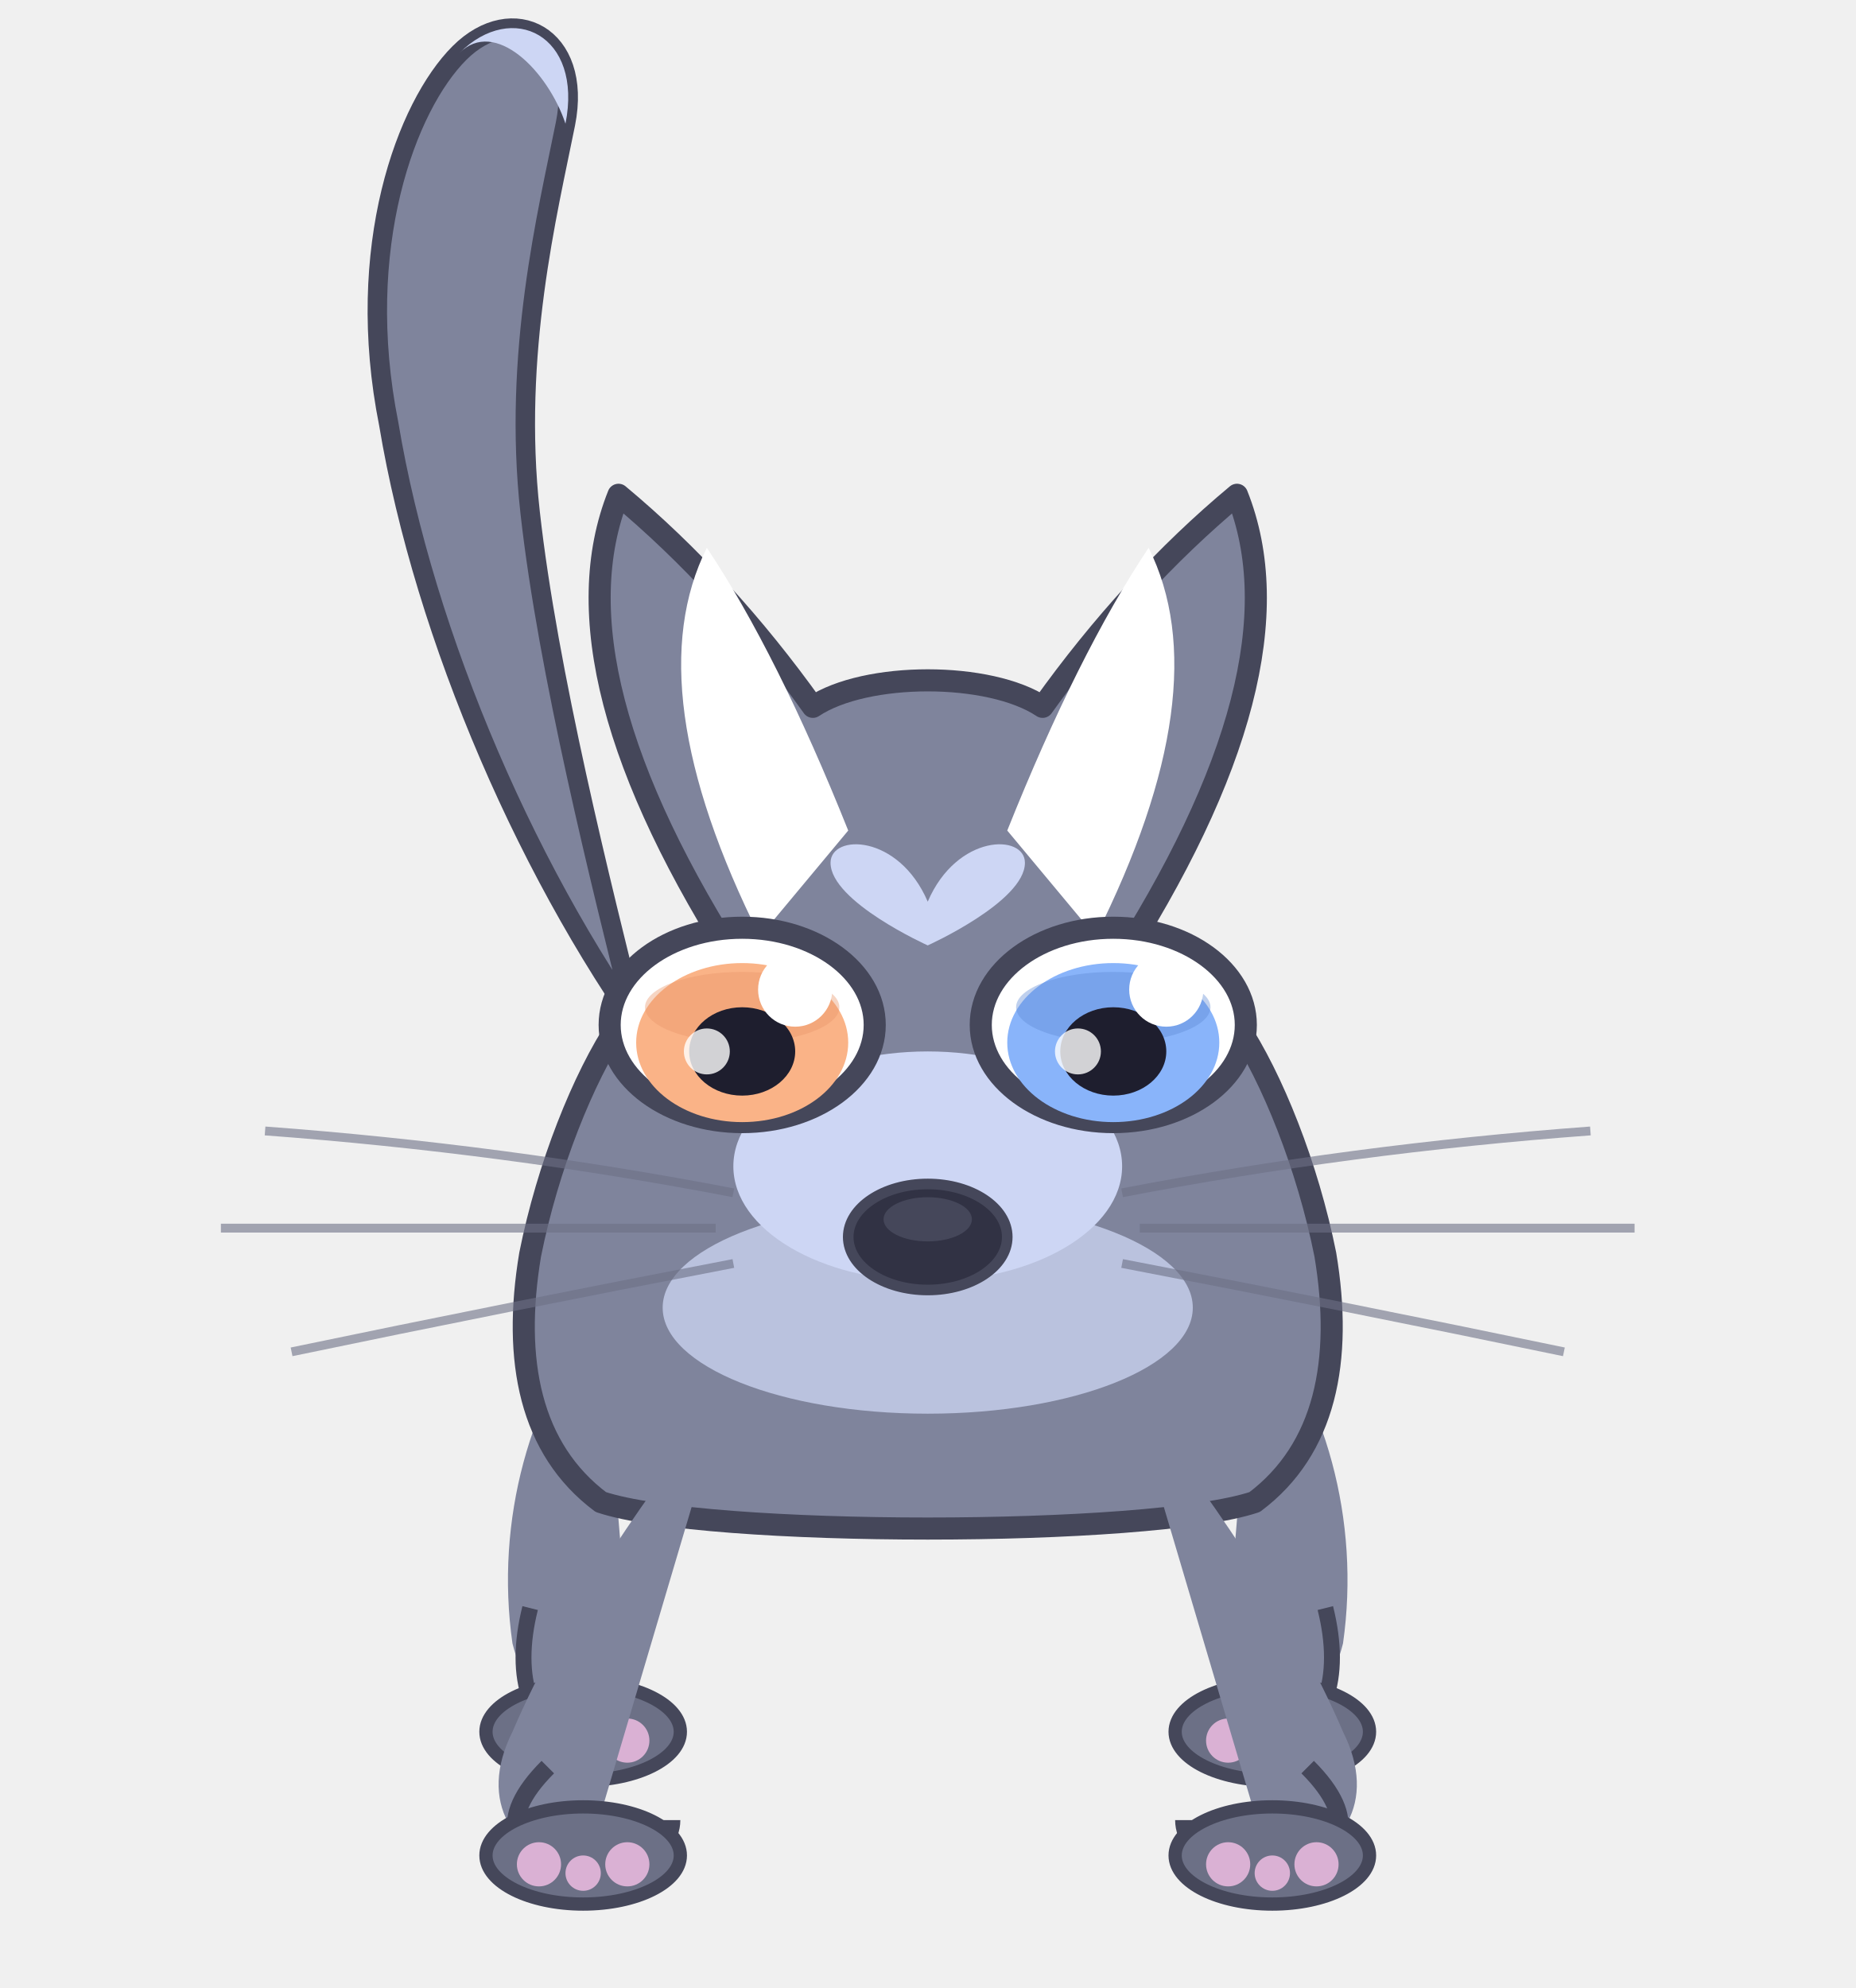
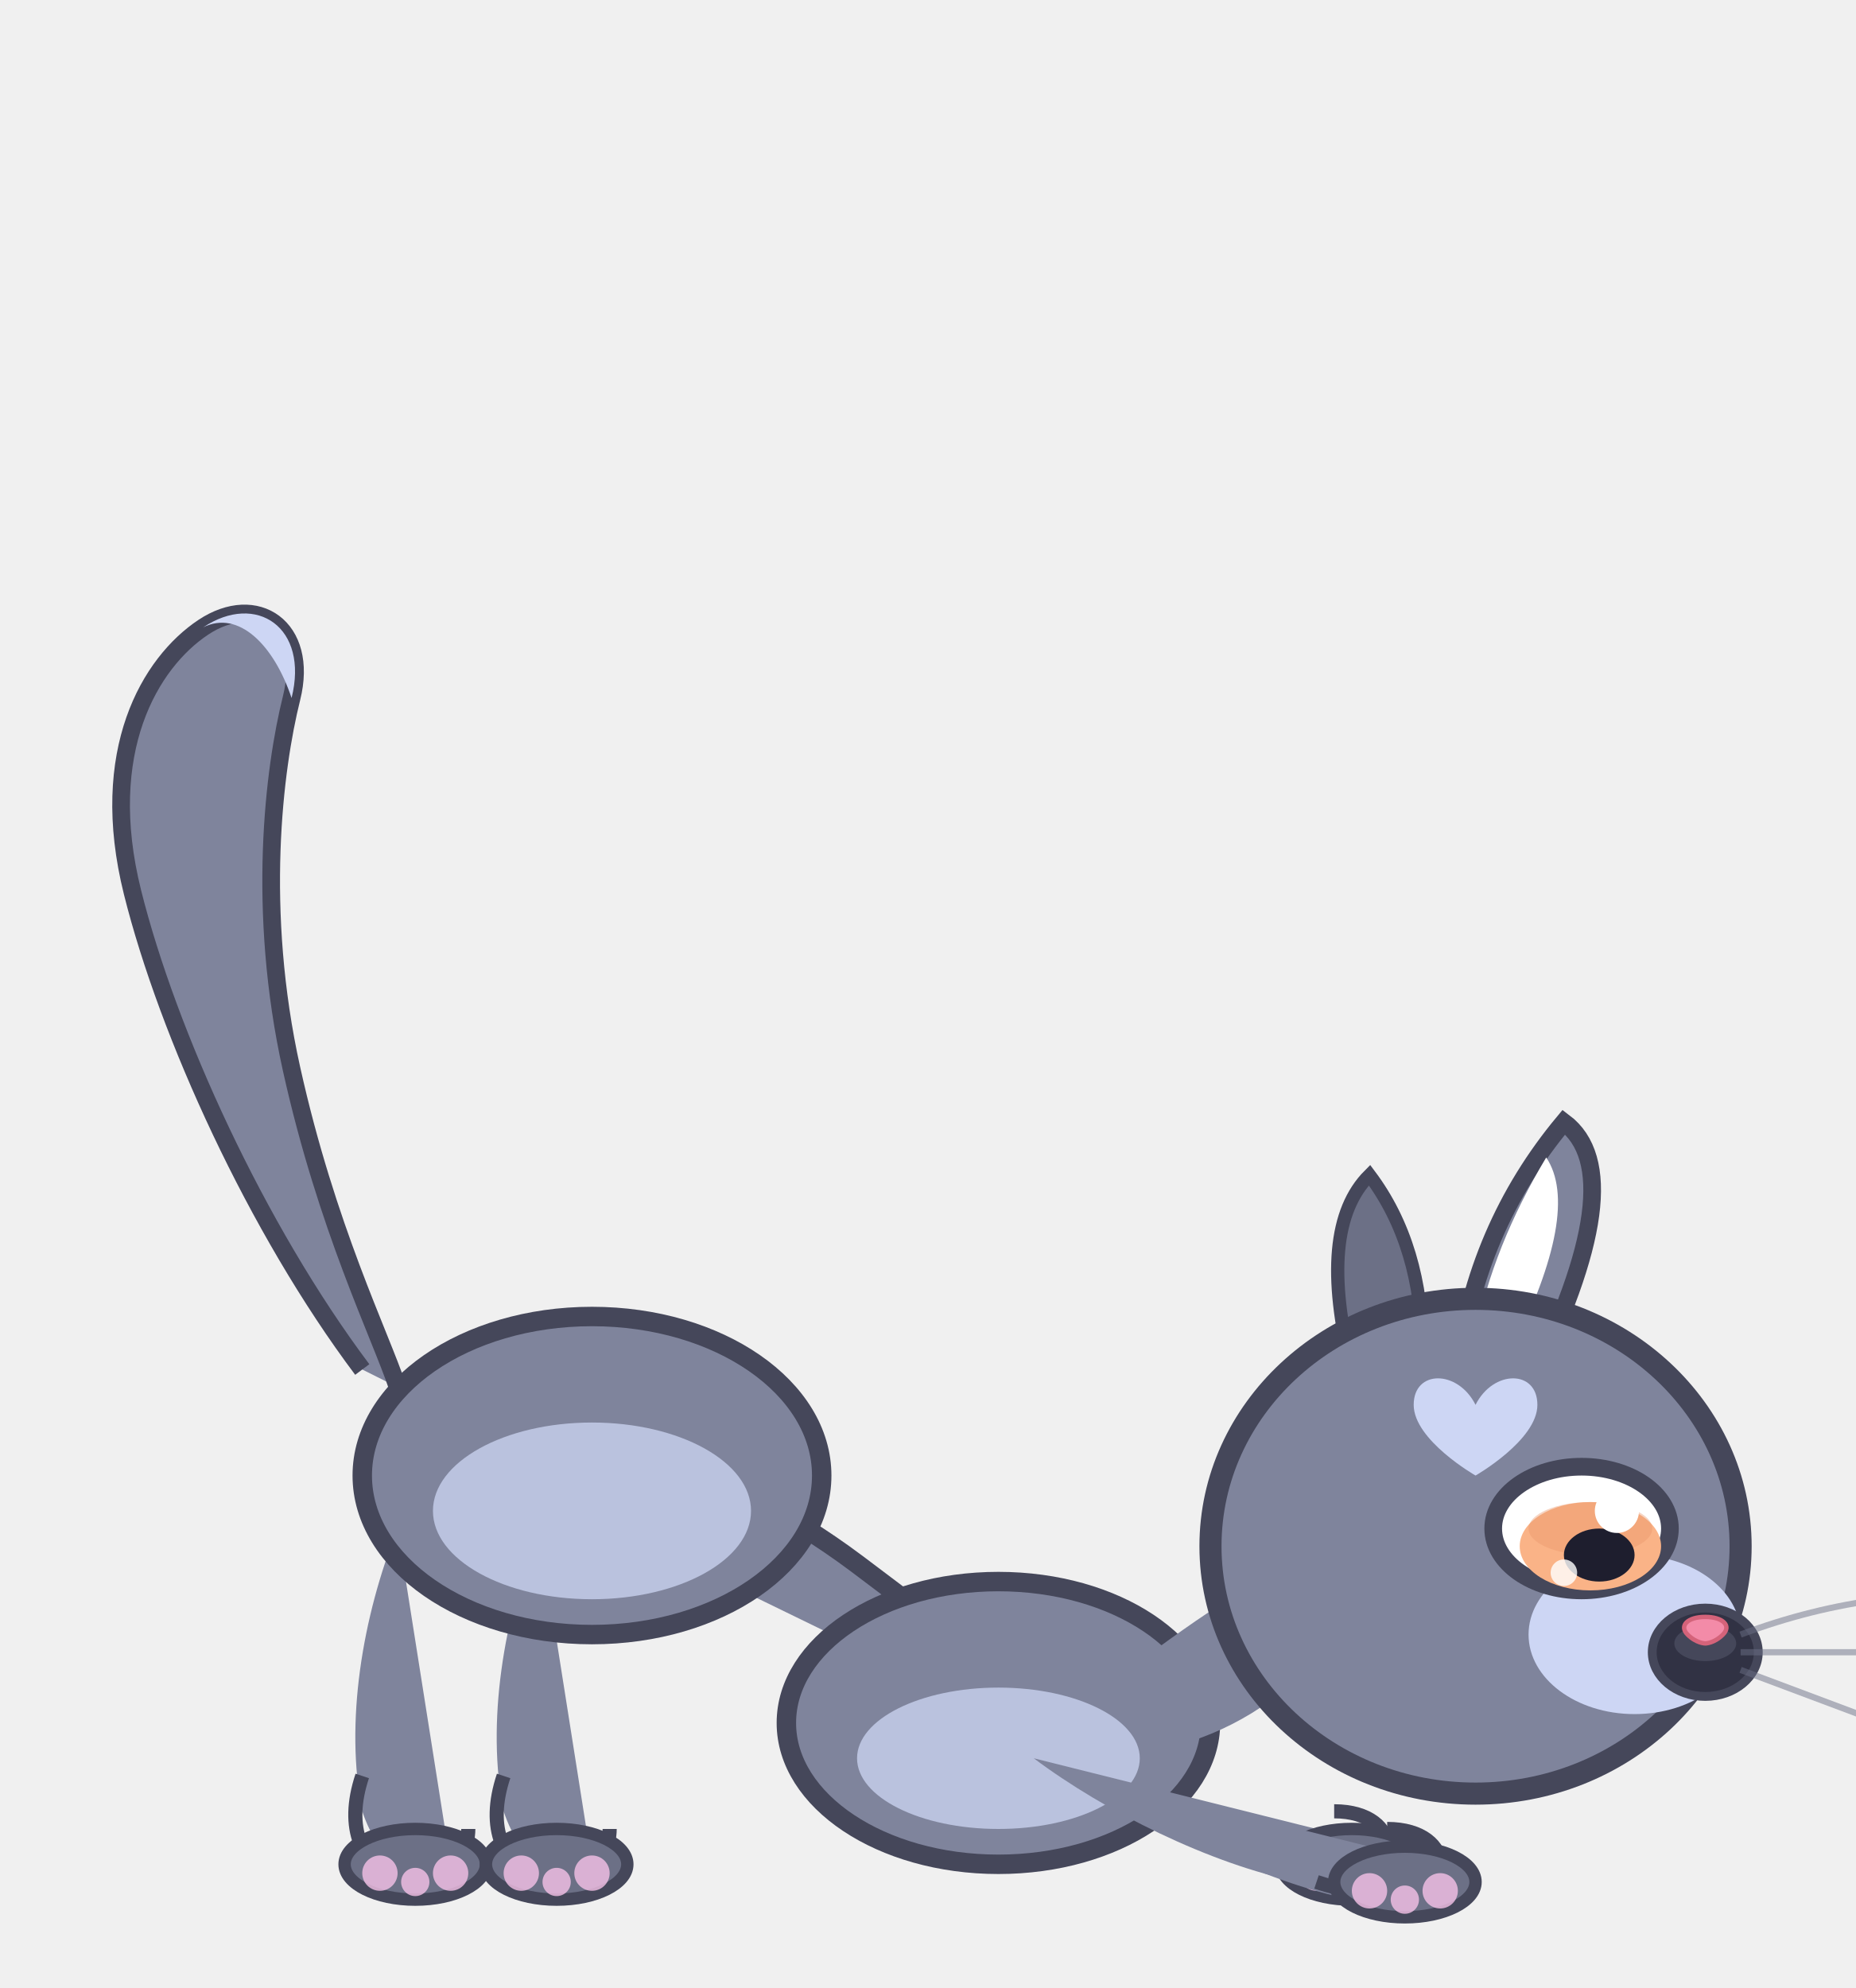
<svg xmlns="http://www.w3.org/2000/svg" viewBox="0 0 210 225">
-   <path d="M 75,120 C 60,100 48,72 44,48 C 40,28 46,12 52,6 C 58,0 66,4 64,14 C 62,24 58,40 60,58 C 62,76 68,100 72,116" fill="#7f849c" stroke="#45475a" stroke-width="2.2" />
-   <path d="M 52,6 C 58,0 66,4 64,14 C 62,8 56,2 52,6Z" fill="#cdd6f4" />
-   <path d="M 68,148 C 60,158 56,172 58,186 C 60,194 66,198 72,196" fill="#7f849c" />
-   <path d="M 60,182 C 58,190 60,196 66,198 C 70,199 74,196 74,192" fill="none" stroke="#45475a" stroke-width="1.8" />
-   <ellipse cx="66" cy="196" rx="11" ry="5.5" fill="#6c7086" stroke="#45475a" stroke-width="1.5" />
-   <circle cx="61" cy="197" r="2.5" fill="#f5c2e7" opacity="0.8" />
-   <circle cx="66" cy="198" r="2" fill="#f5c2e7" opacity="0.8" />
-   <circle cx="71" cy="197" r="2.5" fill="#f5c2e7" opacity="0.8" />
-   <path d="M 142,148 C 150,158 154,172 152,186 C 150,194 144,198 138,196" fill="#7f849c" />
-   <path d="M 150,182 C 152,190 150,196 144,198 C 140,199 136,196 136,192" fill="none" stroke="#45475a" stroke-width="1.8" />
-   <ellipse cx="144" cy="196" rx="11" ry="5.5" fill="#6c7086" stroke="#45475a" stroke-width="1.5" />
-   <circle cx="139" cy="197" r="2.5" fill="#f5c2e7" opacity="0.8" />
-   <circle cx="144" cy="198" r="2" fill="#f5c2e7" opacity="0.8" />
-   <circle cx="149" cy="197" r="2.5" fill="#f5c2e7" opacity="0.8" />
-   <path d="M 68,170 C 80,174 130,174 142,170 C 150,164 152,154 150,142 C 148,132 144,122 140,116 C 136,110 132,108 126,110 Q 148,76 140,56 Q 128,66 118,80 C 112,76 98,76 92,80 Q 82,66 70,56 Q 62,76 84,110 C 78,108 74,110 70,116 C 66,122 62,132 60,142 C 58,154 60,164 68,170 Z" fill="#7f849c" stroke="#45475a" stroke-width="2.5" stroke-linejoin="round" />
-   <path d="M 86,106 Q 72,78 80,62 Q 88,74 96,94 Z" fill="white" />
-   <path d="M 124,106 Q 138,78 130,62 Q 122,74 114,94 Z" fill="white" />
-   <ellipse cx="105" cy="148" rx="30" ry="12" fill="#bac2de" />
-   <path d="M 82,158 C 74,168 64,182 58,196 C 54,204 58,210 66,212" fill="#7f849c" />
-   <path d="M 62,200 C 56,206 58,210 64,212 C 70,213 76,210 76,206" fill="none" stroke="#45475a" stroke-width="2" />
-   <ellipse cx="66" cy="210" rx="11" ry="5.5" fill="#6c7086" stroke="#45475a" stroke-width="1.5" />
-   <circle cx="61" cy="211" r="2.5" fill="#f5c2e7" opacity="0.8" />
-   <circle cx="66" cy="212" r="2" fill="#f5c2e7" opacity="0.8" />
-   <circle cx="71" cy="211" r="2.5" fill="#f5c2e7" opacity="0.8" />
-   <path d="M 128,158 C 136,168 146,182 152,196 C 156,204 152,210 144,212" fill="#7f849c" />
-   <path d="M 148,200 C 154,206 152,210 146,212 C 140,213 134,210 134,206" fill="none" stroke="#45475a" stroke-width="2" />
-   <ellipse cx="144" cy="210" rx="11" ry="5.5" fill="#6c7086" stroke="#45475a" stroke-width="1.5" />
-   <circle cx="139" cy="211" r="2.5" fill="#f5c2e7" opacity="0.8" />
-   <circle cx="144" cy="212" r="2" fill="#f5c2e7" opacity="0.8" />
-   <circle cx="149" cy="211" r="2.5" fill="#f5c2e7" opacity="0.8" />
-   <ellipse cx="105" cy="132" rx="22" ry="13" fill="#cdd6f4" />
-   <path d="M 105,102.05 C 101.7,94.35 94,94.35 94,97.65 C 94,102.05 105,107 105,107 C 105,107 116,102.05 116,97.65 C 116,94.35 108.3,94.35 105,102.05Z" fill="#cdd6f4" />
-   <ellipse cx="84" cy="116" rx="15" ry="11" fill="white" stroke="#45475a" stroke-width="2.5" />
-   <ellipse cx="84" cy="118" rx="12" ry="9" fill="#fab387" />
-   <ellipse cx="84" cy="114" rx="11" ry="4" fill="#e8956a" opacity="0.4" />
-   <ellipse cx="84" cy="119" rx="6" ry="5" fill="#1e1e2e" />
-   <circle cx="90" cy="112" r="4.2" fill="white" />
-   <circle cx="80" cy="119" r="2.6" fill="white" opacity="0.8" />
-   <ellipse cx="126" cy="116" rx="15" ry="11" fill="white" stroke="#45475a" stroke-width="2.5" />
-   <ellipse cx="126" cy="118" rx="12" ry="9" fill="#89b4fa" />
-   <ellipse cx="126" cy="114" rx="11" ry="4" fill="#5e8ad4" opacity="0.4" />
-   <ellipse cx="126" cy="119" rx="6" ry="5" fill="#1e1e2e" />
-   <circle cx="132" cy="112" r="4.2" fill="white" />
-   <circle cx="122" cy="119" r="2.6" fill="white" opacity="0.8" />
-   <ellipse cx="105" cy="140" rx="9" ry="6" fill="#313244" stroke="#45475a" stroke-width="1.2" />
-   <ellipse cx="105" cy="138" rx="5" ry="2.5" fill="#45475a" />
-   <g stroke="#6c7086" stroke-width="1" fill="none" opacity="0.6">
-     <path d="M 83,135 Q 57,130 30,128" />
-     <path d="M 81,139 Q 53,139 25,139" />
-     <path d="M 83,143 Q 57,148 33,153" />
-     <path d="M 127,135 Q 153,130 180,128" />
-     <path d="M 129,139 Q 157,139 185,139" />
-     <path d="M 127,143 Q 153,148 177,153" />
+   <g transform="translate(5, 87)">
+     <path d="M 36,68 C 24,52 14,30 10,14 C 6,-2 12,-12 18,-16 C 24,-20 30,-16 28,-8            C 26,0 24,16 28,34 C 32,52 38,64 40,70" fill="#7f849c" stroke="#45475a" stroke-width="2" />
+     <path d="M 18,-16 C 24,-20 30,-16 28,-8 C 26,-14 22,-18 18,-16Z" fill="#cdd6f4" />
+     <path d="M 40,86 C 36,96 34,108 36,118 C 38,124 42,126 46,124" fill="#7f849c" />
+     <path d="M 36,114 C 34,120 36,124 40,126 C 44,127 48,124 48,120" fill="none" stroke="#45475a" stroke-width="1.6" />
+     <ellipse cx="42" cy="124" rx="8" ry="4" fill="#6c7086" stroke="#45475a" stroke-width="1.4" />
+     <circle cx="38" cy="125" r="2" fill="#f5c2e7" opacity="0.8" />
+     <circle cx="42" cy="126" r="1.6" fill="#f5c2e7" opacity="0.8" />
+     <circle cx="46" cy="125" r="2" fill="#f5c2e7" opacity="0.8" />
+     <path d="M 56,86 C 52,96 50,108 52,118 C 54,124 58,126 62,124" fill="#7f849c" />
+     <path d="M 52,114 C 50,120 52,124 56,126 C 60,127 64,124 64,120" fill="none" stroke="#45475a" stroke-width="1.6" />
+     <ellipse cx="58" cy="124" rx="8" ry="4" fill="#6c7086" stroke="#45475a" stroke-width="1.4" />
+     <circle cx="54" cy="125" r="2" fill="#f5c2e7" opacity="0.8" />
+     <circle cx="58" cy="126" r="1.6" fill="#f5c2e7" opacity="0.8" />
+     <circle cx="62" cy="125" r="2" fill="#f5c2e7" opacity="0.8" />
+     <path d="M 44,76 C 56,72 76,78 92,90 C 108,102 118,110 122,114" fill="#7f849c" stroke="#45475a" stroke-width="2.2" />
+     <ellipse cx="62" cy="80" rx="26" ry="18" fill="#7f849c" stroke="#45475a" stroke-width="2.2" />
+     <ellipse cx="62" cy="84" rx="18" ry="10" fill="#bac2de" />
+     <ellipse cx="108" cy="108" rx="24" ry="16" fill="#7f849c" stroke="#45475a" stroke-width="2.2" />
+     <ellipse cx="108" cy="112" rx="16" ry="8" fill="#bac2de" />
+     <path d="M 112,112 C 120,118 132,124 142,126 C 148,128 152,126 152,122" fill="#7f849c" />
+     <path d="M 138,124 C 144,126 150,126 152,122 C 152,120 150,118 146,118" fill="none" stroke="#45475a" stroke-width="1.6" />
+     <ellipse cx="148" cy="124" rx="8" ry="4" fill="#6c7086" stroke="#45475a" stroke-width="1.4" />
+     <circle cx="144" cy="125" r="2" fill="#f5c2e7" opacity="0.8" />
+     <circle cx="148" cy="126" r="1.6" fill="#f5c2e7" opacity="0.8" />
+     <circle cx="152" cy="125" r="2" fill="#f5c2e7" opacity="0.8" />
+     <path d="M 118,114 C 126,120 138,126 148,128 C 154,130 158,128 158,124" fill="#7f849c" />
+     <path d="M 144,126 C 150,128 156,128 158,124 C 158,122 156,120 152,120" fill="none" stroke="#45475a" stroke-width="1.6" />
+     <ellipse cx="154" cy="126" rx="8" ry="4" fill="#6c7086" stroke="#45475a" stroke-width="1.4" />
+     <circle cx="150" cy="127" r="2" fill="#f5c2e7" opacity="0.8" />
+     <circle cx="154" cy="128" r="1.6" fill="#f5c2e7" opacity="0.8" />
+     <circle cx="158" cy="127" r="2" fill="#f5c2e7" opacity="0.8" />
+     <path d="M 120,104 C 128,98 136,92 142,90 C 148,88 150,92 146,98            C 142,104 136,108 130,110 C 126,112 122,110 120,104Z" fill="#7f849c" />
+     <path d="M 148,68 Q 144,52 150,46 Q 156,54 156,66 Z" fill="#6c7086" stroke="#45475a" stroke-width="1.5" />
+     <path d="M 168,70 Q 180,46 172,40 Q 162,52 160,68 Z" fill="#7f849c" stroke="#45475a" stroke-width="2" />
+     <path d="M 166,66 Q 174,50 170,44 Q 164,54 162,64 Z" fill="white" />
+     <ellipse cx="162" cy="88" rx="30" ry="28" fill="#7f849c" stroke="#45475a" stroke-width="2.5" />
+     <ellipse cx="180" cy="98" rx="12" ry="9" fill="#cdd6f4" />
+     <path d="M 162,72 C 160,68 155,68 155,72 C 155,76 162,80 162,80            C 162,80 169,76 169,72 C 169,68 164,68 162,72Z" fill="#cdd6f4" />
+     <ellipse cx="174" cy="86" rx="10" ry="7" fill="white" stroke="#45475a" stroke-width="2" />
+     <ellipse cx="175" cy="88" rx="8" ry="5" fill="#fab387" />
+     <ellipse cx="175" cy="86" rx="7" ry="3" fill="#e8956a" opacity="0.4" />
+     <ellipse cx="176" cy="89" rx="4" ry="3" fill="#1e1e2e" />
+     <circle cx="178" cy="84" r="2.5" fill="white" />
+     <circle cx="172" cy="91" r="1.5" fill="white" opacity="0.8" />
+     <ellipse cx="188" cy="100" rx="6" ry="5" fill="#313244" stroke="#45475a" stroke-width="1" />
+     <ellipse cx="188" cy="99" rx="3.5" ry="2" fill="#45475a" />
+     <path d="M 188,96 C 186,96 185,97 186,98 C 187,99 188,99 188,99            C 188,99 189,99 190,98 C 191,97 190,96 188,96Z" fill="#f38ba8" stroke="#d4637a" stroke-width="0.5" />
+     <g stroke="#6c7086" stroke-width="0.7" fill="none" opacity="0.5">
+       <path d="M 192,98 Q 200,95 208,94" />
+       <path d="M 192,100 Q 202,100 210,100" />
+       <path d="M 192,102 Q 200,105 208,108" />
+     </g>
  </g>
</svg>
